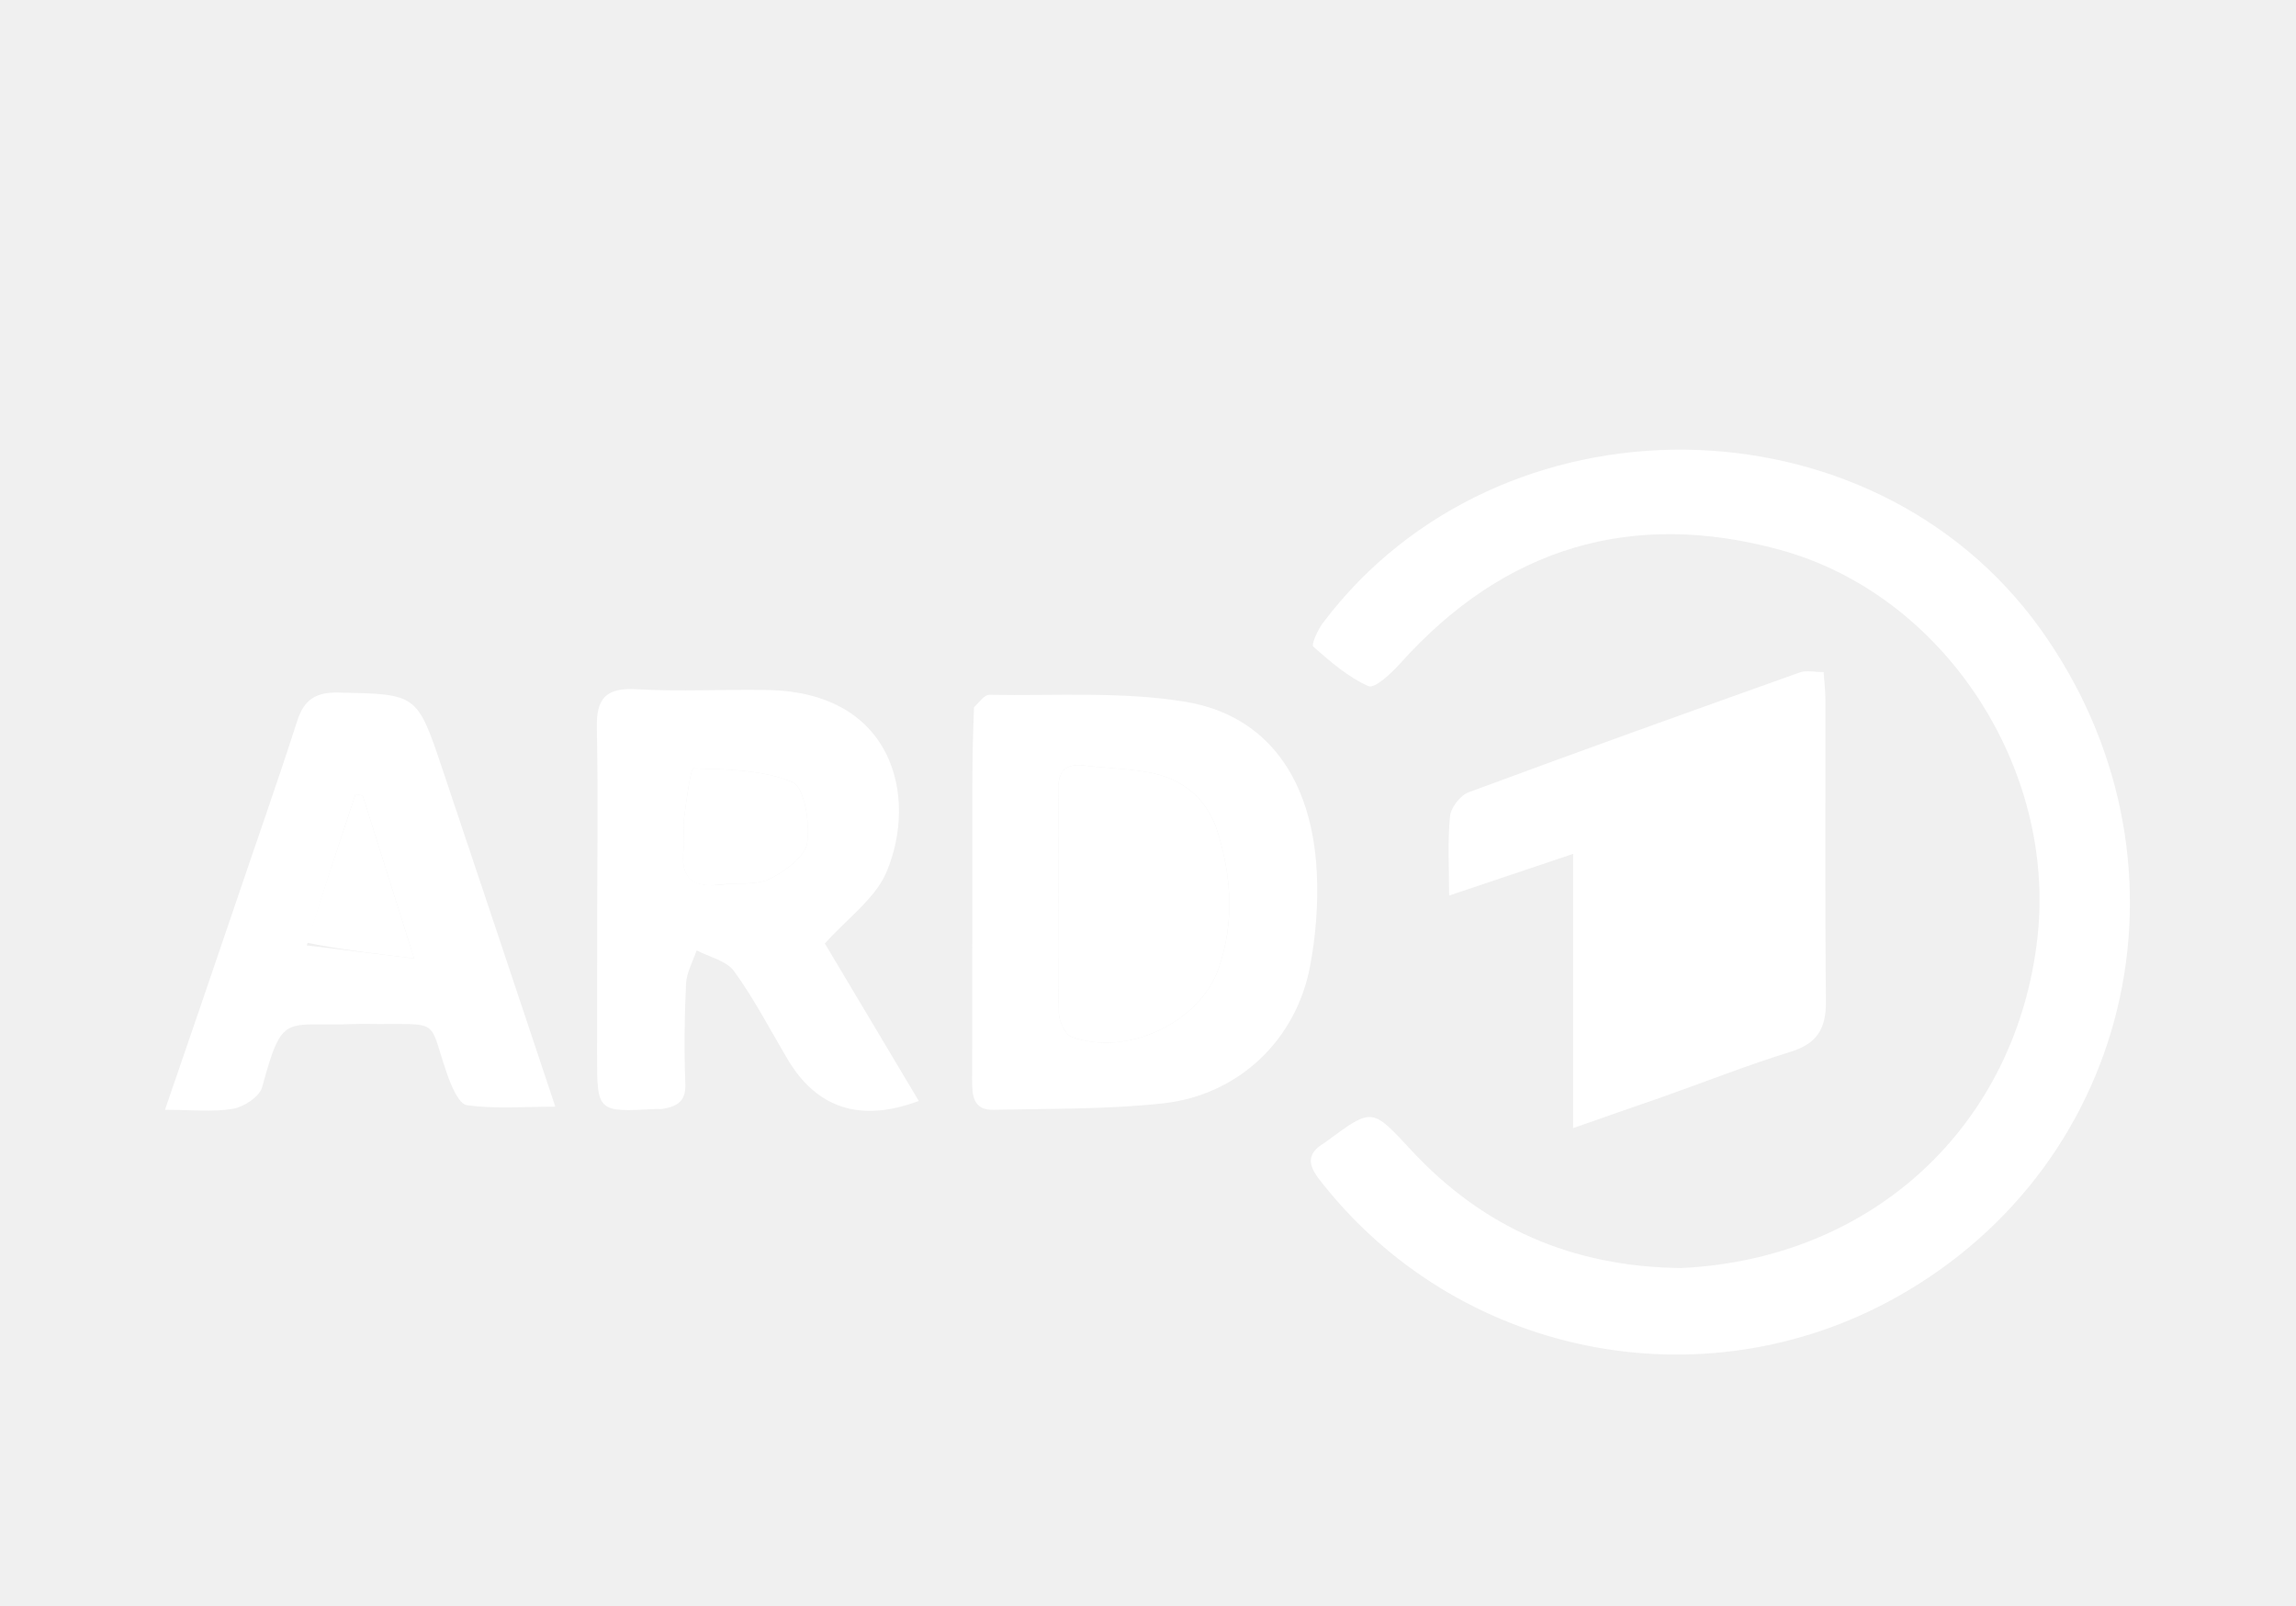
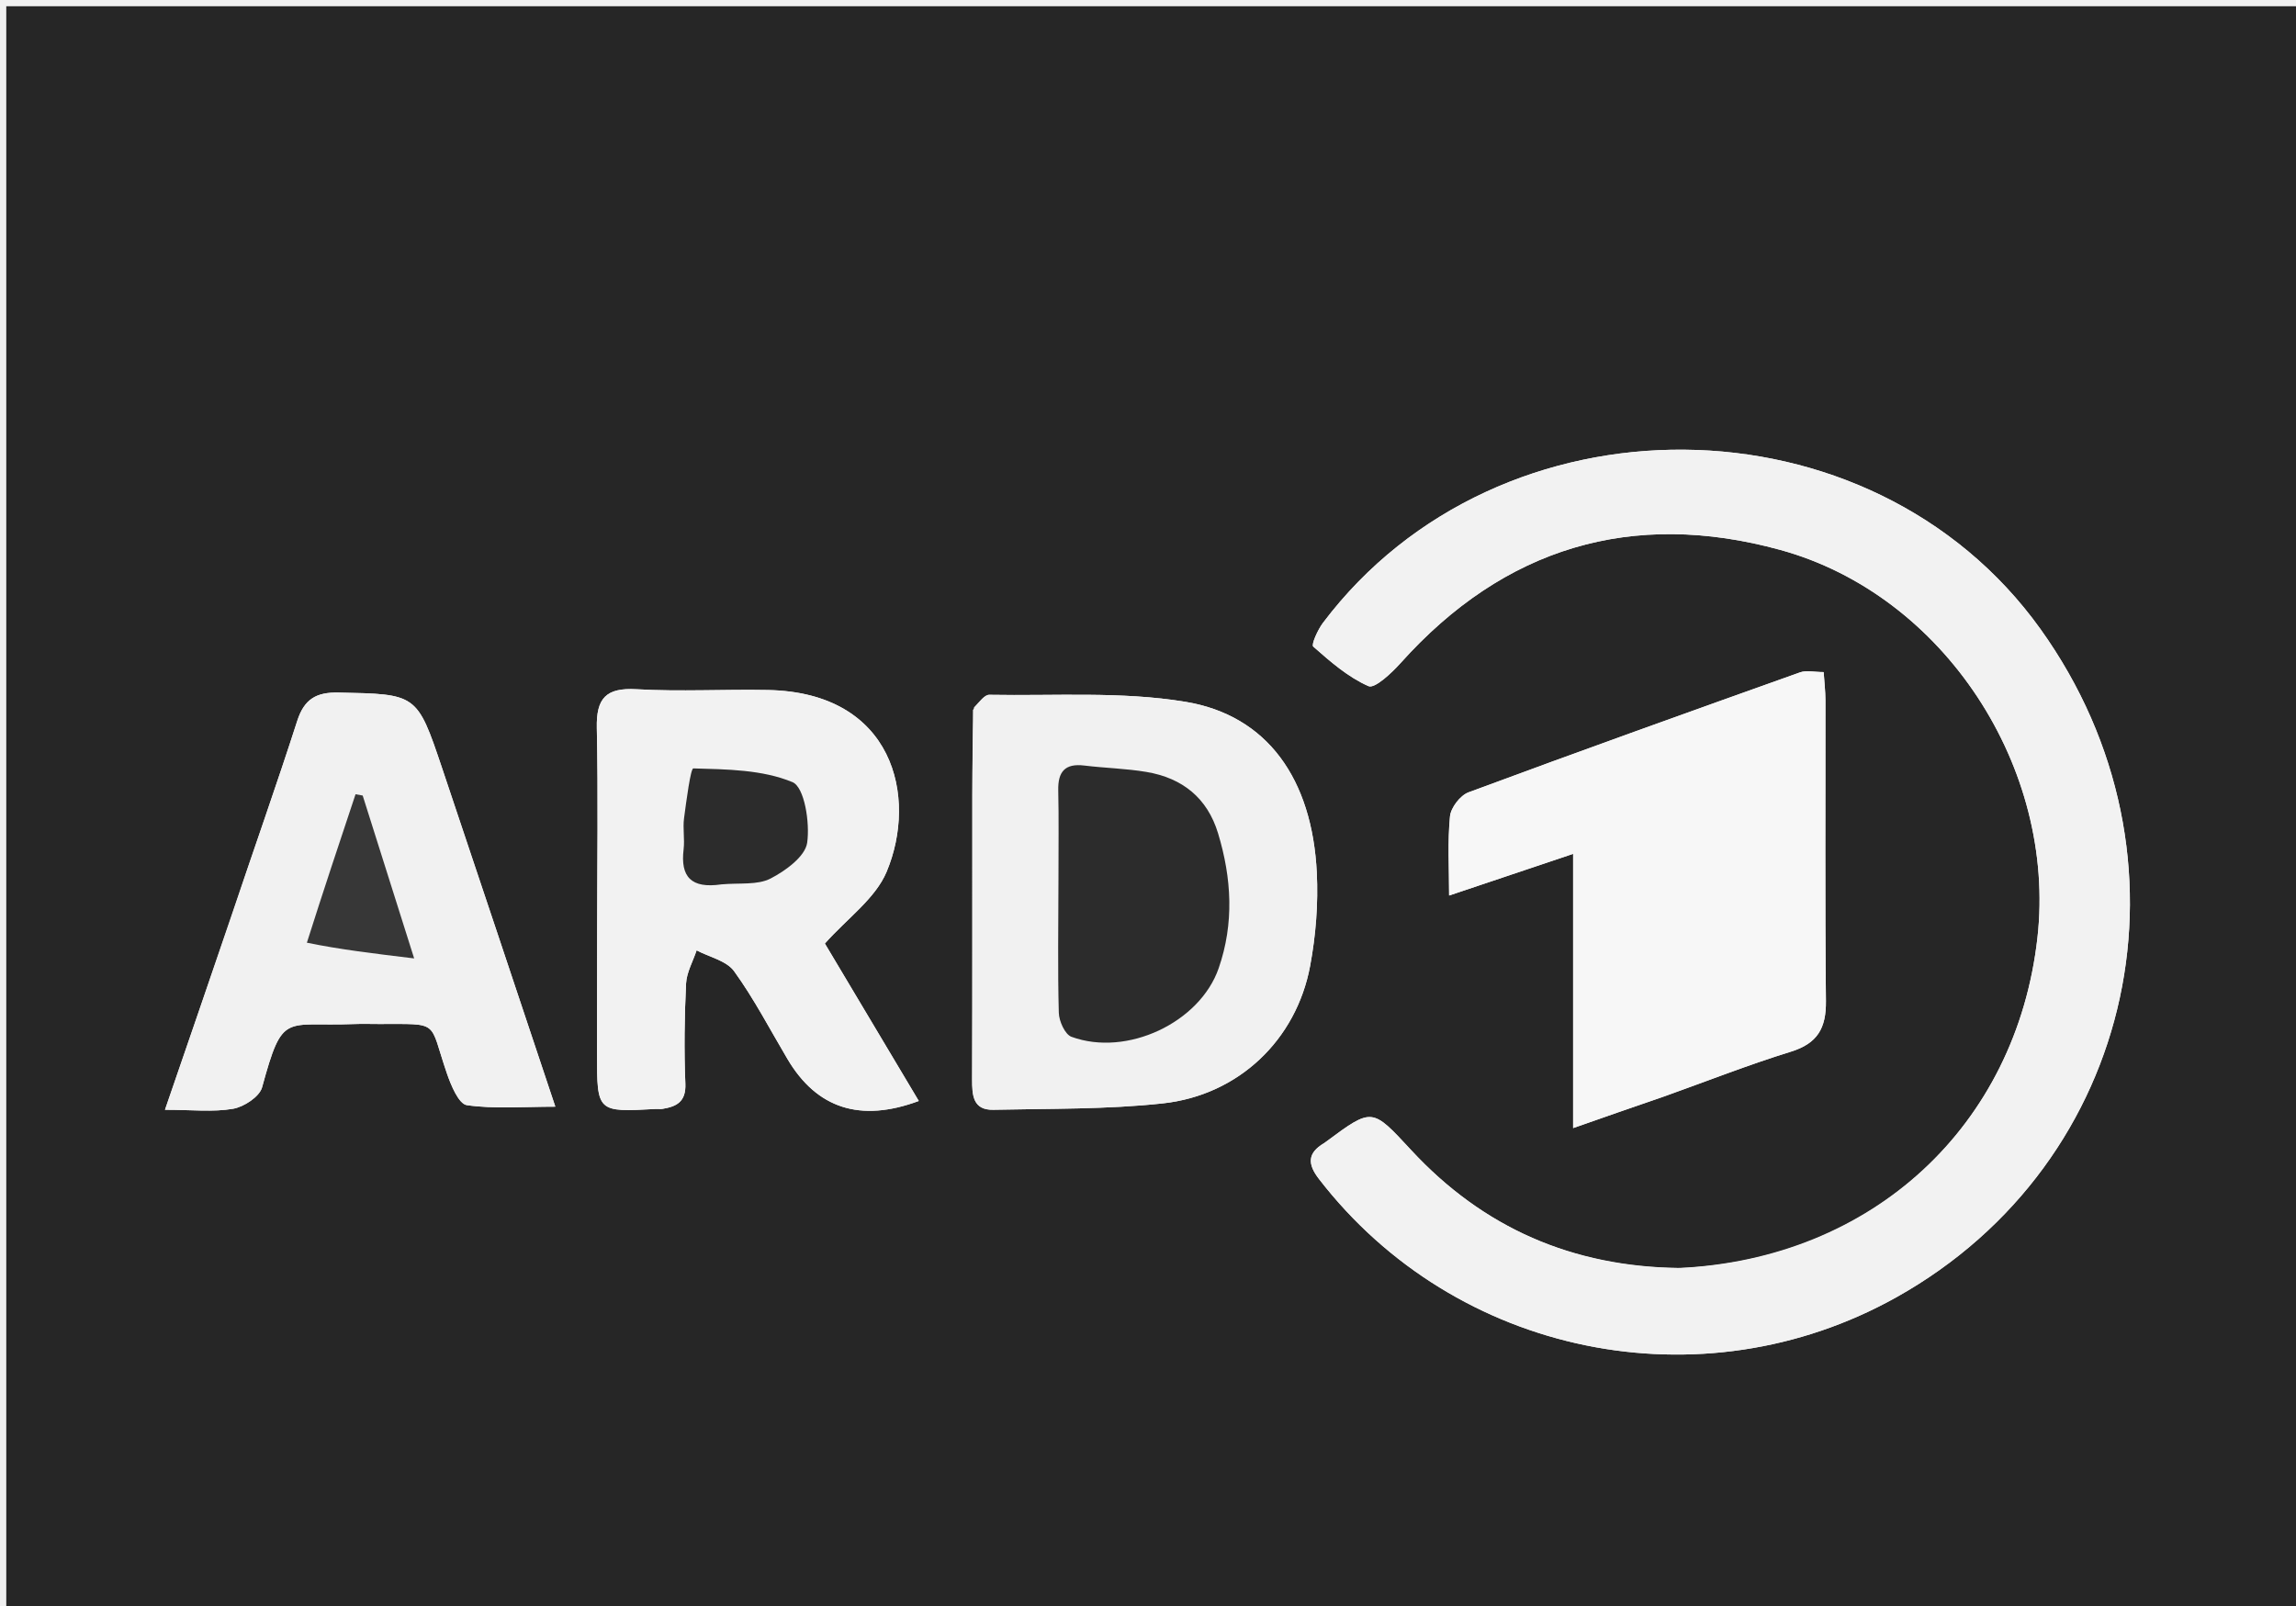
<svg xmlns="http://www.w3.org/2000/svg" version="1.1" id="Layer_1" x="0px" y="0px" width="100%" viewBox="0 0 366 256" enable-background="new 0 0 366 256" xml:space="preserve">
-   <path fill="transparent" opacity="1" stroke="none" d=" M194,257   C129.333,257 65.167,257 1,257   C1,171.667 1,86.333 1,1   C123,1 245,1 367,1   C367,86.333 367,171.666 367,257   C309.5,257 252,257 194,257  M267.497,202.17   C250.631,201.994 236.415,195.743 224.963,183.384   C218.703,176.629 218.792,176.547 211.458,181.979   C211.324,182.078 211.193,182.183 211.051,182.268   C208.428,183.835 208.401,185.569 210.245,187.959   C231.998,216.164 271.213,224.227 302.317,206.818   C340.694,185.339 351.211,136.53 325.269,100.299   C298.271,62.594 238.968,62.061 210.889,99.308   C210.06,100.408 208.996,102.78 209.341,103.085   C212.059,105.482 214.896,107.969 218.149,109.396   C219.144,109.833 221.833,107.309 223.266,105.711   C239.77,87.29 260.157,81.18 283.787,87.674   C309.935,94.861 327.828,122.473 324.785,149.505   C321.42,179.4 298.57,200.759 267.497,202.17  M265.303,174.814   C272.017,172.408 278.663,169.781 285.47,167.677   C289.73,166.36 291.111,163.915 291.067,159.629   C290.902,143.64 291.008,127.649 290.988,111.658   C290.987,110.202 290.81,108.745 290.706,107.154   C289.199,107.154 287.949,106.84 286.939,107.2   C269.294,113.49 251.658,119.809 234.096,126.325   C232.773,126.815 231.276,128.765 231.14,130.162   C230.744,134.22 230.999,138.341 230.999,142.779   C237.631,140.55 243.767,138.488 250.768,136.136   C250.768,151.278 250.768,165.196 250.768,179.855   C255.864,178.07 260.206,176.55 265.303,174.814  M155.094,113.189   C155.06,117.678 154.999,122.168 154.996,126.657   C154.983,141.794 155.018,156.931 154.964,172.068   C154.955,174.607 155.083,177.01 158.35,176.938   C167.361,176.738 176.425,176.892 185.361,175.919   C197.452,174.604 206.638,165.796 208.842,154.01   C209.751,149.148 210.15,144.072 209.907,139.136   C209.173,124.217 202.04,114.051 188.957,111.891   C178.754,110.207 168.142,110.97 157.709,110.777   C156.961,110.763 156.192,111.818 155.094,113.189  M95.188,149.5   C95.183,155.656 95.179,161.811 95.174,167.967   C95.167,177.33 95.167,177.329 104.575,176.808   C104.907,176.79 105.248,176.853 105.572,176.8   C107.843,176.427 109.37,175.681 109.251,172.778   C109.033,167.468 109.107,162.133 109.363,156.823   C109.45,155.033 110.459,153.287 111.046,151.521   C113.084,152.598 115.816,153.174 117.026,154.849   C120.217,159.265 122.752,164.157 125.541,168.863   C130.197,176.715 137.12,179.008 146.463,175.535   C141.37,166.997 136.309,158.512 131.491,150.433   C135.048,146.428 139.54,143.272 141.336,138.986   C146.326,127.075 142.455,110.399 122.423,110.014   C115.438,109.879 108.431,110.291 101.466,109.89   C96.604,109.61 95.037,111.319 95.138,116.059   C95.368,126.868 95.197,137.686 95.188,149.5  M36.84,146.284   C33.416,156.241 29.991,166.198 26.298,176.938   C30.567,176.938 33.934,177.331 37.139,176.781   C38.881,176.481 41.369,174.857 41.779,173.355   C45.098,161.208 45.314,163.704 56.369,163.272   C57.698,163.22 59.031,163.258 60.362,163.262   C70.292,163.287 68.303,162.594 71.238,171.135   C71.892,173.041 73.127,176.016 74.422,176.201   C78.855,176.834 83.433,176.444 88.524,176.444   C82.325,157.898 76.417,140.137 70.449,122.397   C66.469,110.567 66.428,110.676 53.954,110.419   C50.419,110.347 48.501,111.453 47.378,114.944   C44.086,125.186 40.483,135.327 36.84,146.284  z" />
-   <path fill="#FFFFFF" opacity="1" stroke="none" d=" M267.973,202.168   C298.57,200.759 321.42,179.4 324.785,149.505   C327.828,122.473 309.935,94.861 283.787,87.674   C260.157,81.18 239.77,87.29 223.266,105.711   C221.833,107.309 219.144,109.833 218.149,109.396   C214.896,107.969 212.059,105.482 209.341,103.085   C208.996,102.78 210.06,100.408 210.889,99.308   C238.968,62.061 298.271,62.594 325.269,100.299   C351.211,136.53 340.694,185.339 302.317,206.818   C271.213,224.227 231.998,216.164 210.245,187.959   C208.401,185.569 208.428,183.835 211.051,182.268   C211.193,182.183 211.324,182.078 211.458,181.979   C218.792,176.547 218.703,176.629 224.963,183.384   C236.415,195.743 250.631,201.994 267.973,202.168  z" />
-   <path fill="#FFFFFF" opacity="1" stroke="none" d=" M264.925,174.922   C260.206,176.55 255.864,178.07 250.768,179.855   C250.768,165.196 250.768,151.278 250.768,136.136   C243.767,138.488 237.631,140.55 230.999,142.779   C230.999,138.341 230.744,134.22 231.14,130.162   C231.276,128.765 232.773,126.815 234.096,126.325   C251.658,119.809 269.294,113.49 286.939,107.2   C287.949,106.84 289.199,107.154 290.706,107.154   C290.81,108.745 290.987,110.202 290.988,111.658   C291.008,127.649 290.902,143.64 291.067,159.629   C291.111,163.915 289.73,166.36 285.47,167.677   C278.663,169.781 272.017,172.408 264.925,174.922  z" />
-   <path fill="#FFFFFF" opacity="1" stroke="none" d=" M155.263,112.782   C156.192,111.818 156.961,110.763 157.709,110.777   C168.142,110.97 178.754,110.207 188.957,111.891   C202.04,114.051 209.173,124.217 209.907,139.136   C210.15,144.072 209.751,149.148 208.842,154.01   C206.638,165.796 197.452,174.604 185.361,175.919   C176.425,176.892 167.361,176.738 158.35,176.938   C155.083,177.01 154.955,174.607 154.964,172.068   C155.018,156.931 154.983,141.794 154.996,126.657   C154.999,122.168 155.06,117.678 155.263,112.782  M168.728,140.501   C168.715,147.491 168.595,154.484 168.782,161.468   C168.817,162.805 169.764,164.923 170.795,165.301   C179.648,168.542 191.264,163.028 194.265,154.373   C196.749,147.209 196.338,140.029 194.173,132.874   C192.454,127.197 188.464,124.043 182.774,123.079   C179.501,122.524 176.148,122.461 172.847,122.055   C169.752,121.675 168.625,123.053 168.693,126.023   C168.795,130.514 168.724,135.009 168.728,140.501  z" />
-   <path fill="#FFFFFF" opacity="1" stroke="none" d=" M95.188,149   C95.197,137.686 95.368,126.868 95.138,116.059   C95.037,111.319 96.604,109.61 101.466,109.89   C108.431,110.291 115.438,109.879 122.423,110.014   C142.455,110.399 146.326,127.075 141.336,138.986   C139.54,143.272 135.048,146.428 131.491,150.433   C136.309,158.512 141.37,166.997 146.463,175.535   C137.12,179.008 130.197,176.715 125.541,168.863   C122.752,164.157 120.217,159.265 117.026,154.849   C115.816,153.174 113.084,152.598 111.046,151.521   C110.459,153.287 109.45,155.033 109.363,156.823   C109.107,162.133 109.033,167.468 109.251,172.778   C109.37,175.681 107.843,176.427 105.572,176.8   C105.248,176.853 104.907,176.79 104.575,176.808   C95.167,177.329 95.167,177.33 95.174,167.967   C95.179,161.811 95.183,155.656 95.188,149  M115.477,140.997   C117.952,140.745 120.754,141.132 122.817,140.075   C125.216,138.846 128.36,136.549 128.67,134.36   C129.123,131.166 128.237,125.496 126.33,124.702   C121.541,122.707 115.864,122.66 110.524,122.511   C110.091,122.499 109.411,127.664 109.043,130.45   C108.827,132.083 109.169,133.788 108.972,135.427   C108.45,139.766 110.136,141.721 115.477,140.997  z" />
-   <path fill="#FFFFFF" opacity="1" stroke="none" d=" M36.921,145.896   C40.483,135.327 44.086,125.186 47.378,114.944   C48.501,111.453 50.419,110.347 53.954,110.419   C66.428,110.676 66.469,110.567 70.449,122.397   C76.417,140.137 82.325,157.898 88.524,176.444   C83.433,176.444 78.855,176.834 74.422,176.201   C73.127,176.016 71.892,173.041 71.238,171.135   C68.303,162.594 70.292,163.287 60.362,163.262   C59.031,163.258 57.698,163.22 56.369,163.272   C45.314,163.704 45.098,161.208 41.779,173.355   C41.369,174.857 38.881,176.481 37.139,176.781   C33.934,177.331 30.567,176.938 26.298,176.938   C29.991,166.198 33.416,156.241 36.921,145.896  M48.908,150.739   C54.195,151.378 59.482,152.017 66.02,152.807   C62.957,143.11 60.387,134.975 57.816,126.839   C57.436,126.769 57.056,126.699 56.676,126.629   C54.095,134.374 51.513,142.118 48.908,150.739  z" />
-   <path fill="#FFFFFF" opacity="1" stroke="none" d=" M168.728,140.002   C168.724,135.009 168.795,130.514 168.693,126.023   C168.625,123.053 169.752,121.675 172.847,122.055   C176.148,122.461 179.501,122.524 182.774,123.079   C188.464,124.043 192.454,127.197 194.173,132.874   C196.338,140.029 196.749,147.209 194.265,154.373   C191.264,163.028 179.648,168.542 170.795,165.301   C169.764,164.923 168.817,162.805 168.782,161.468   C168.595,154.484 168.715,147.491 168.728,140.002  z" />
-   <path fill="#FFFFFF" opacity="1" stroke="none" d=" M115.024,140.997   C110.136,141.721 108.45,139.766 108.972,135.427   C109.169,133.788 108.827,132.083 109.043,130.45   C109.411,127.664 110.091,122.499 110.524,122.511   C115.864,122.66 121.541,122.707 126.33,124.702   C128.237,125.496 129.123,131.166 128.67,134.36   C128.36,136.549 125.216,138.846 122.817,140.075   C120.754,141.132 117.952,140.745 115.024,140.997  z" />
-   <path fill="#FFFFFF" opacity="1" stroke="none" d=" M48.919,150.301   C51.513,142.118 54.095,134.374 56.676,126.629   C57.056,126.699 57.436,126.769 57.816,126.839   C60.387,134.975 62.957,143.11 66.02,152.807   C59.482,152.017 54.195,151.378 48.919,150.301  z" />
+   <path fill="#262626" opacity="1" stroke="none" d=" M194,257   C129.333,257 65.167,257 1,257   C1,171.667 1,86.333 1,1   C123,1 245,1 367,1   C367,86.333 367,171.666 367,257   C309.5,257 252,257 194,257  M267.497,202.17   C250.631,201.994 236.415,195.743 224.963,183.384   C218.703,176.629 218.792,176.547 211.458,181.979   C211.324,182.078 211.193,182.183 211.051,182.268   C208.428,183.835 208.401,185.569 210.245,187.959   C231.998,216.164 271.213,224.227 302.317,206.818   C340.694,185.339 351.211,136.53 325.269,100.299   C298.271,62.594 238.968,62.061 210.889,99.308   C210.06,100.408 208.996,102.78 209.341,103.085   C212.059,105.482 214.896,107.969 218.149,109.396   C219.144,109.833 221.833,107.309 223.266,105.711   C239.77,87.29 260.157,81.18 283.787,87.674   C309.935,94.861 327.828,122.473 324.785,149.505   C321.42,179.4 298.57,200.759 267.497,202.17  M265.303,174.814   C272.017,172.408 278.663,169.781 285.47,167.677   C289.73,166.36 291.111,163.915 291.067,159.629   C290.902,143.64 291.008,127.649 290.988,111.658   C290.987,110.202 290.81,108.745 290.706,107.154   C289.199,107.154 287.949,106.84 286.939,107.2   C269.294,113.49 251.658,119.809 234.096,126.325   C232.773,126.815 231.276,128.765 231.14,130.162   C230.744,134.22 230.999,138.341 230.999,142.779   C237.631,140.55 243.767,138.488 250.768,136.136   C250.768,151.278 250.768,165.196 250.768,179.855   C255.864,178.07 260.206,176.55 265.303,174.814  M155.094,113.189   C155.06,117.678 154.999,122.168 154.996,126.657   C154.983,141.794 155.018,156.931 154.964,172.068   C154.955,174.607 155.083,177.01 158.35,176.938   C167.361,176.738 176.425,176.892 185.361,175.919   C197.452,174.604 206.638,165.796 208.842,154.01   C209.751,149.148 210.15,144.072 209.907,139.136   C209.173,124.217 202.04,114.051 188.957,111.891   C178.754,110.207 168.142,110.97 157.709,110.777   C156.961,110.763 156.192,111.818 155.094,113.189  M95.188,149.5   C95.183,155.656 95.179,161.811 95.174,167.967   C95.167,177.33 95.167,177.329 104.575,176.808   C104.907,176.79 105.248,176.853 105.572,176.8   C107.843,176.427 109.37,175.681 109.251,172.778   C109.033,167.468 109.107,162.133 109.363,156.823   C109.45,155.033 110.459,153.287 111.046,151.521   C113.084,152.598 115.816,153.174 117.026,154.849   C120.217,159.265 122.752,164.157 125.541,168.863   C130.197,176.715 137.12,179.008 146.463,175.535   C141.37,166.997 136.309,158.512 131.491,150.433   C135.048,146.428 139.54,143.272 141.336,138.986   C146.326,127.075 142.455,110.399 122.423,110.014   C115.438,109.879 108.431,110.291 101.466,109.89   C96.604,109.61 95.037,111.319 95.138,116.059   C95.368,126.868 95.197,137.686 95.188,149.5  M36.84,146.284   C33.416,156.241 29.991,166.198 26.298,176.938   C30.567,176.938 33.934,177.331 37.139,176.781   C38.881,176.481 41.369,174.857 41.779,173.355   C45.098,161.208 45.314,163.704 56.369,163.272   C57.698,163.22 59.031,163.258 60.362,163.262   C70.292,163.287 68.303,162.594 71.238,171.135   C71.892,173.041 73.127,176.016 74.422,176.201   C78.855,176.834 83.433,176.444 88.524,176.444   C82.325,157.898 76.417,140.137 70.449,122.397   C66.469,110.567 66.428,110.676 53.954,110.419   C50.419,110.347 48.501,111.453 47.378,114.944   C44.086,125.186 40.483,135.327 36.84,146.284  z" />
+   <path fill="#F2F2F2" opacity="1" stroke="none" d=" M267.973,202.168   C298.57,200.759 321.42,179.4 324.785,149.505   C327.828,122.473 309.935,94.861 283.787,87.674   C260.157,81.18 239.77,87.29 223.266,105.711   C221.833,107.309 219.144,109.833 218.149,109.396   C214.896,107.969 212.059,105.482 209.341,103.085   C208.996,102.78 210.06,100.408 210.889,99.308   C238.968,62.061 298.271,62.594 325.269,100.299   C351.211,136.53 340.694,185.339 302.317,206.818   C271.213,224.227 231.998,216.164 210.245,187.959   C208.401,185.569 208.428,183.835 211.051,182.268   C211.193,182.183 211.324,182.078 211.458,181.979   C218.792,176.547 218.703,176.629 224.963,183.384   C236.415,195.743 250.631,201.994 267.973,202.168  z" />
+   <path fill="#F7F7F7" opacity="1" stroke="none" d=" M264.925,174.922   C260.206,176.55 255.864,178.07 250.768,179.855   C250.768,165.196 250.768,151.278 250.768,136.136   C243.767,138.488 237.631,140.55 230.999,142.779   C230.999,138.341 230.744,134.22 231.14,130.162   C231.276,128.765 232.773,126.815 234.096,126.325   C251.658,119.809 269.294,113.49 286.939,107.2   C287.949,106.84 289.199,107.154 290.706,107.154   C290.81,108.745 290.987,110.202 290.988,111.658   C291.008,127.649 290.902,143.64 291.067,159.629   C291.111,163.915 289.73,166.36 285.47,167.677   C278.663,169.781 272.017,172.408 264.925,174.922  z" />
+   <path fill="#F1F1F1" opacity="1" stroke="none" d=" M155.263,112.782   C156.192,111.818 156.961,110.763 157.709,110.777   C168.142,110.97 178.754,110.207 188.957,111.891   C202.04,114.051 209.173,124.217 209.907,139.136   C210.15,144.072 209.751,149.148 208.842,154.01   C206.638,165.796 197.452,174.604 185.361,175.919   C176.425,176.892 167.361,176.738 158.35,176.938   C155.083,177.01 154.955,174.607 154.964,172.068   C155.018,156.931 154.983,141.794 154.996,126.657   C154.999,122.168 155.06,117.678 155.263,112.782  M168.728,140.501   C168.715,147.491 168.595,154.484 168.782,161.468   C168.817,162.805 169.764,164.923 170.795,165.301   C179.648,168.542 191.264,163.028 194.265,154.373   C196.749,147.209 196.338,140.029 194.173,132.874   C192.454,127.197 188.464,124.043 182.774,123.079   C179.501,122.524 176.148,122.461 172.847,122.055   C169.752,121.675 168.625,123.053 168.693,126.023   C168.795,130.514 168.724,135.009 168.728,140.501  z" />
+   <path fill="#F2F2F2" opacity="1" stroke="none" d=" M95.188,149   C95.197,137.686 95.368,126.868 95.138,116.059   C95.037,111.319 96.604,109.61 101.466,109.89   C108.431,110.291 115.438,109.879 122.423,110.014   C142.455,110.399 146.326,127.075 141.336,138.986   C139.54,143.272 135.048,146.428 131.491,150.433   C136.309,158.512 141.37,166.997 146.463,175.535   C137.12,179.008 130.197,176.715 125.541,168.863   C122.752,164.157 120.217,159.265 117.026,154.849   C115.816,153.174 113.084,152.598 111.046,151.521   C110.459,153.287 109.45,155.033 109.363,156.823   C109.107,162.133 109.033,167.468 109.251,172.778   C109.37,175.681 107.843,176.427 105.572,176.8   C105.248,176.853 104.907,176.79 104.575,176.808   C95.167,177.329 95.167,177.33 95.174,167.967   C95.179,161.811 95.183,155.656 95.188,149  M115.477,140.997   C117.952,140.745 120.754,141.132 122.817,140.075   C125.216,138.846 128.36,136.549 128.67,134.36   C129.123,131.166 128.237,125.496 126.33,124.702   C121.541,122.707 115.864,122.66 110.524,122.511   C110.091,122.499 109.411,127.664 109.043,130.45   C108.827,132.083 109.169,133.788 108.972,135.427   C108.45,139.766 110.136,141.721 115.477,140.997  z" />
+   <path fill="#F1F1F1" opacity="1" stroke="none" d=" M36.921,145.896   C40.483,135.327 44.086,125.186 47.378,114.944   C48.501,111.453 50.419,110.347 53.954,110.419   C66.428,110.676 66.469,110.567 70.449,122.397   C76.417,140.137 82.325,157.898 88.524,176.444   C83.433,176.444 78.855,176.834 74.422,176.201   C73.127,176.016 71.892,173.041 71.238,171.135   C68.303,162.594 70.292,163.287 60.362,163.262   C59.031,163.258 57.698,163.22 56.369,163.272   C45.314,163.704 45.098,161.208 41.779,173.355   C41.369,174.857 38.881,176.481 37.139,176.781   C33.934,177.331 30.567,176.938 26.298,176.938   C29.991,166.198 33.416,156.241 36.921,145.896  M48.908,150.739   C54.195,151.378 59.482,152.017 66.02,152.807   C62.957,143.11 60.387,134.975 57.816,126.839   C57.436,126.769 57.056,126.699 56.676,126.629   C54.095,134.374 51.513,142.118 48.908,150.739  z" />
+   <path fill="#2C2C2C" opacity="1" stroke="none" d=" M168.728,140.002   C168.724,135.009 168.795,130.514 168.693,126.023   C168.625,123.053 169.752,121.675 172.847,122.055   C176.148,122.461 179.501,122.524 182.774,123.079   C188.464,124.043 192.454,127.197 194.173,132.874   C196.338,140.029 196.749,147.209 194.265,154.373   C191.264,163.028 179.648,168.542 170.795,165.301   C169.764,164.923 168.817,162.805 168.782,161.468   C168.595,154.484 168.715,147.491 168.728,140.002  z" />
+   <path fill="#2C2C2C" opacity="1" stroke="none" d=" M115.024,140.997   C110.136,141.721 108.45,139.766 108.972,135.427   C109.169,133.788 108.827,132.083 109.043,130.45   C109.411,127.664 110.091,122.499 110.524,122.511   C115.864,122.66 121.541,122.707 126.33,124.702   C128.237,125.496 129.123,131.166 128.67,134.36   C128.36,136.549 125.216,138.846 122.817,140.075   C120.754,141.132 117.952,140.745 115.024,140.997  z" />
+   <path fill="#373737" opacity="1" stroke="none" d=" M48.919,150.301   C51.513,142.118 54.095,134.374 56.676,126.629   C57.056,126.699 57.436,126.769 57.816,126.839   C60.387,134.975 62.957,143.11 66.02,152.807   C59.482,152.017 54.195,151.378 48.919,150.301  z" />
</svg>
